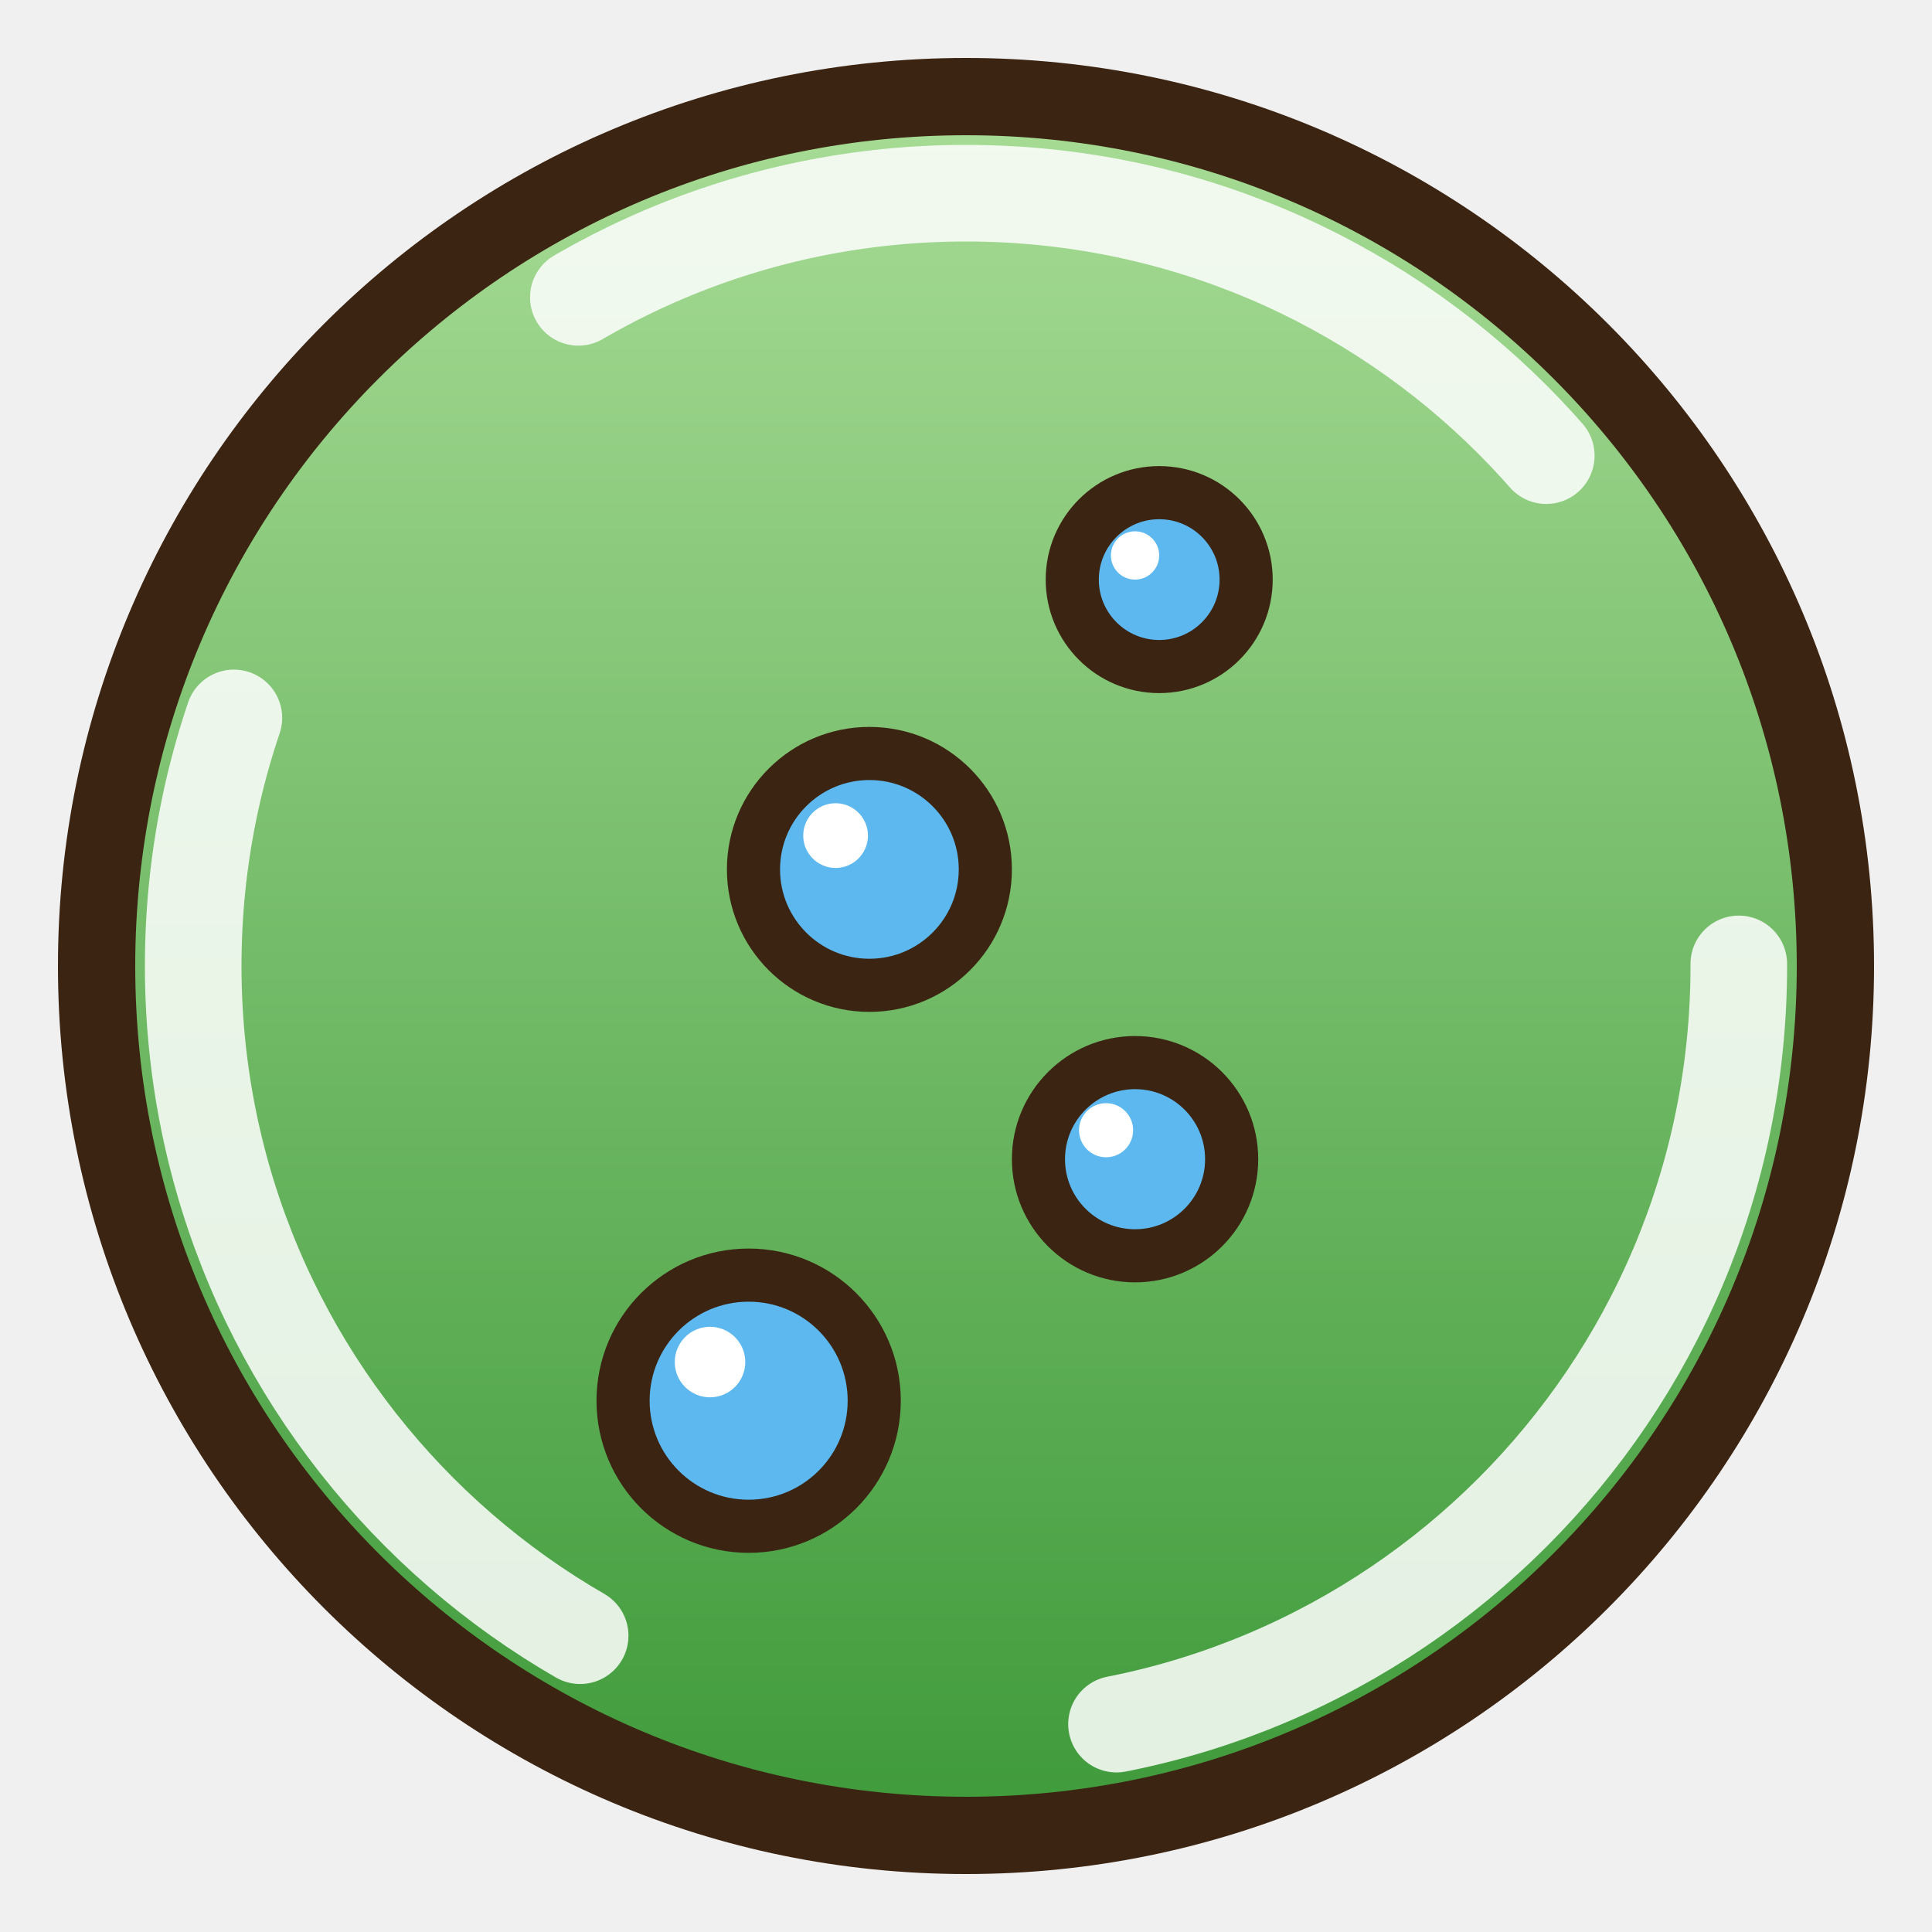
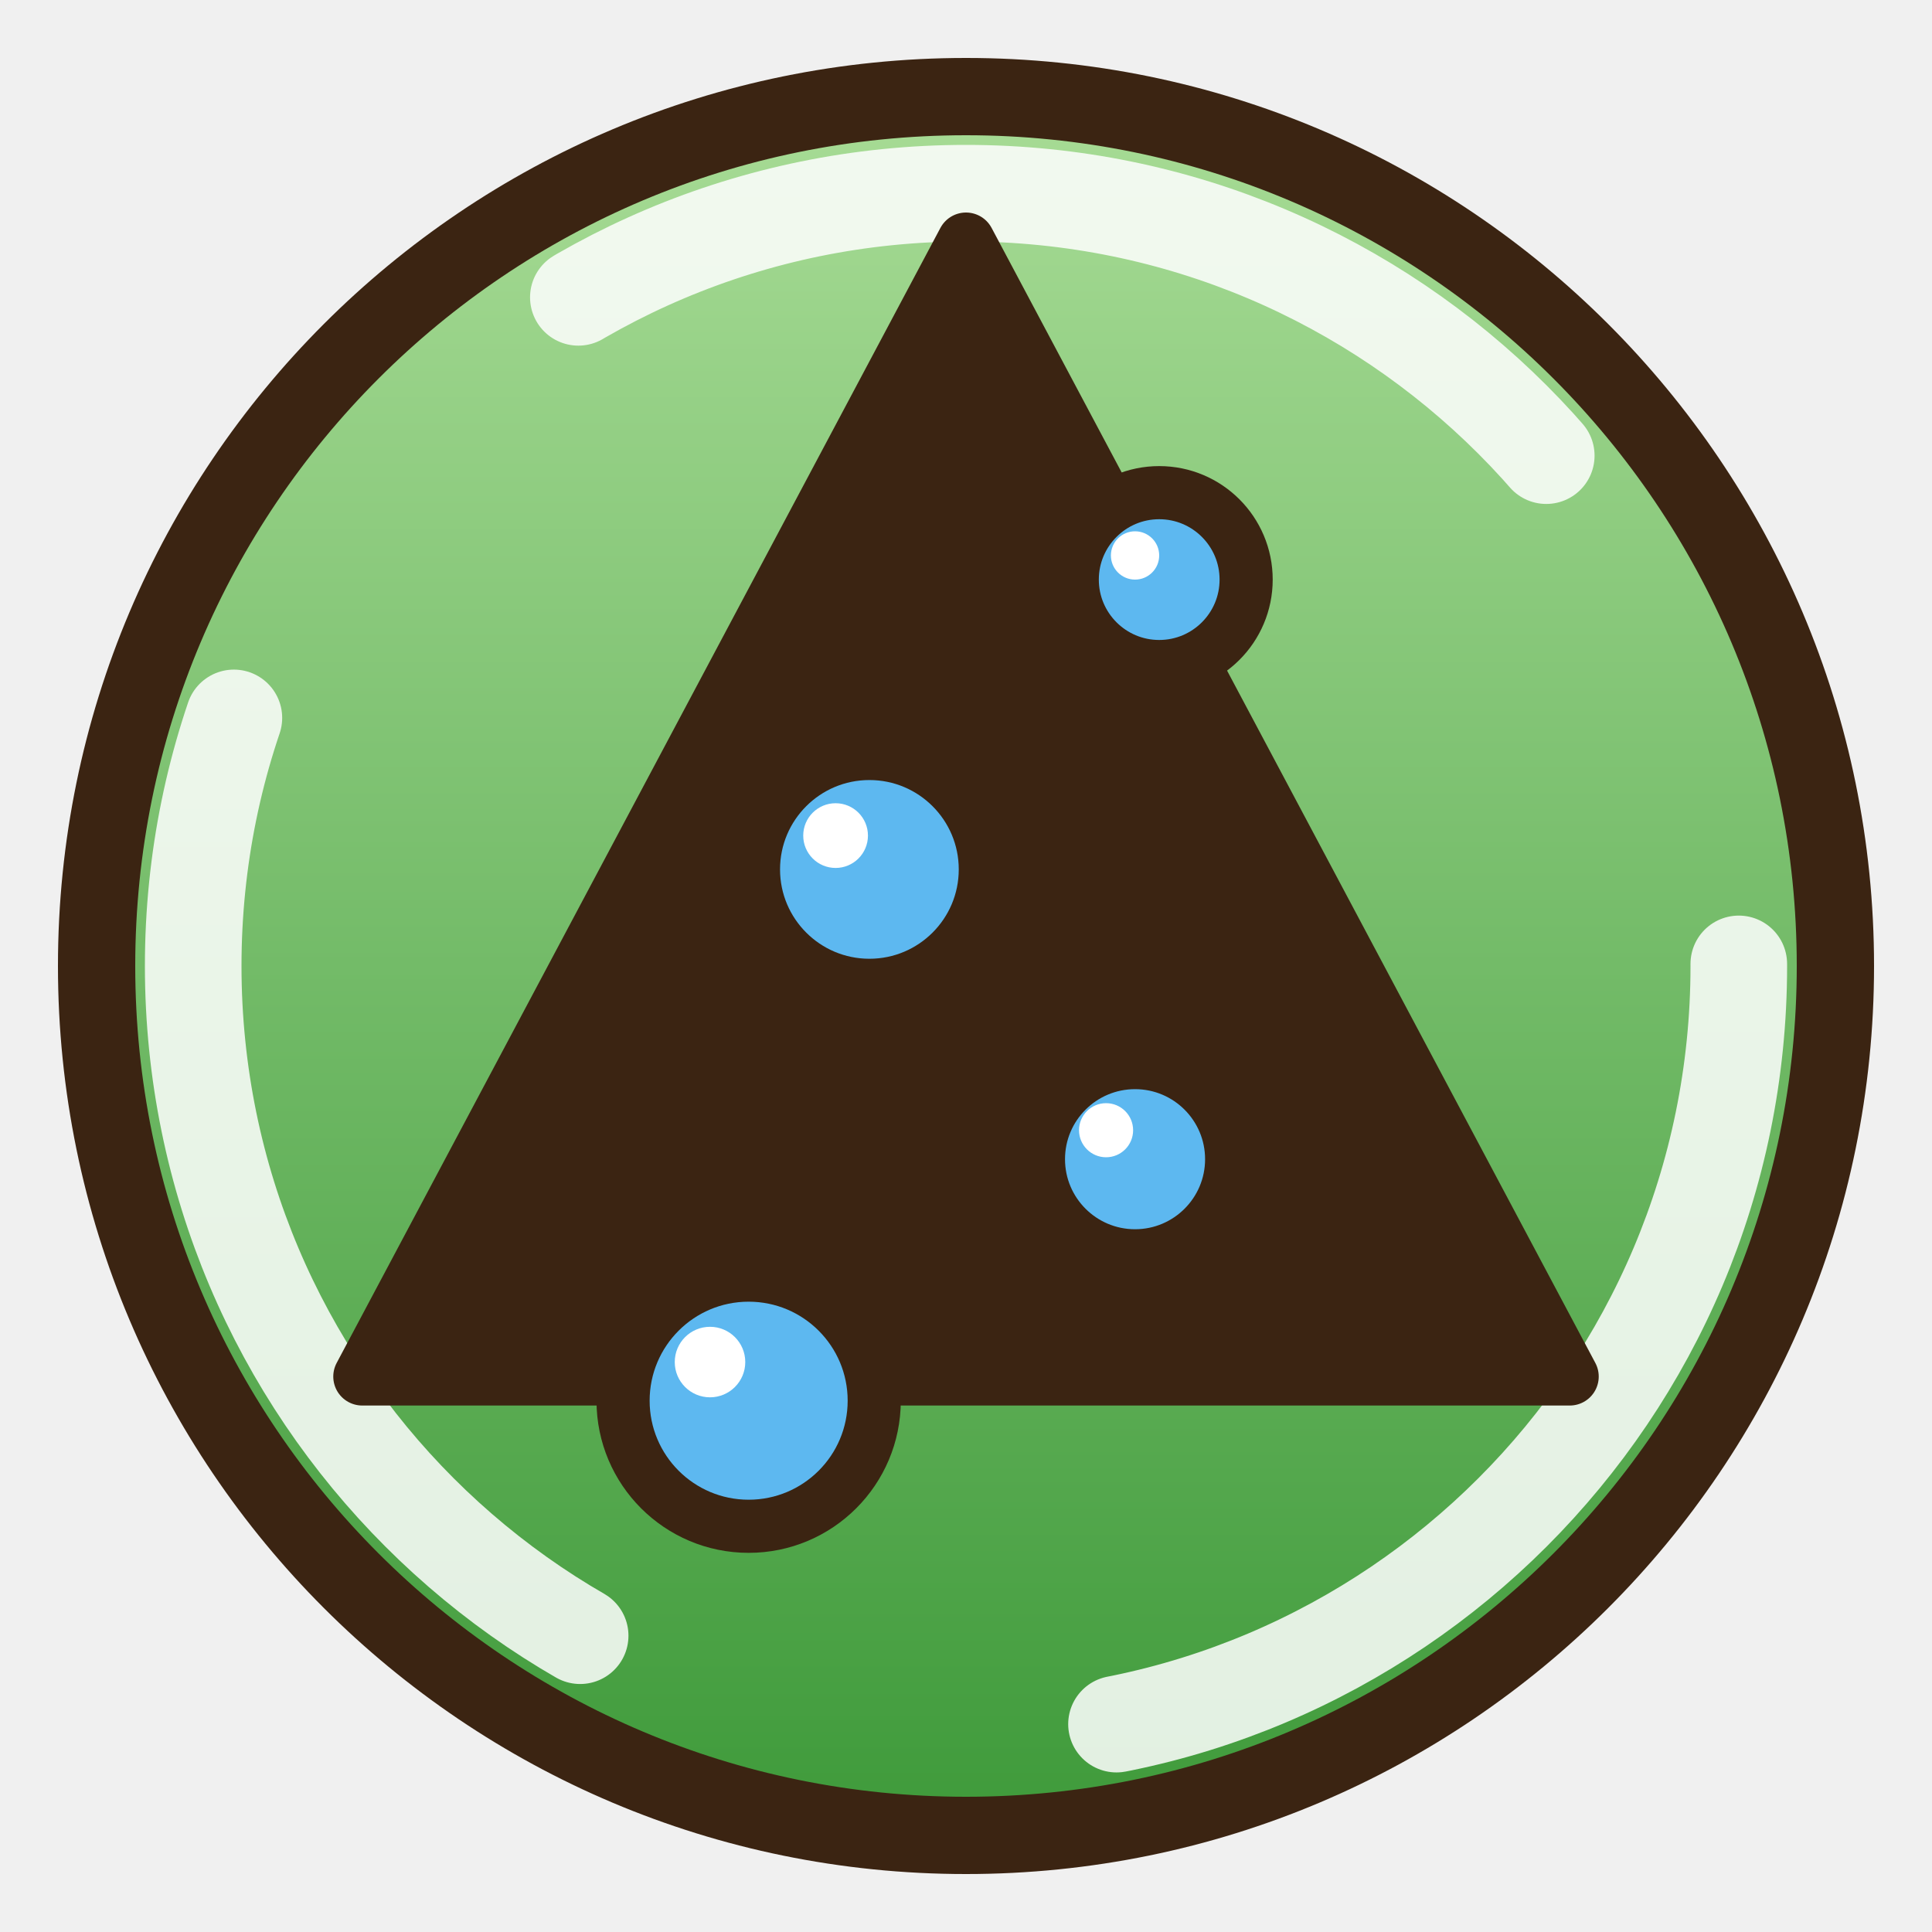
<svg xmlns="http://www.w3.org/2000/svg" width="40" height="40" viewBox="0 0 40 40" role="img" aria-labelledby="title">
  <defs>
    <linearGradient id="gK" x1="0" y1="0" x2="0" y2="1">
      <stop offset="0" stop-color="#A8DC96" />
      <stop offset="1" stop-color="#3E9A3A" />
    </linearGradient>
  </defs>
  <circle cx="20" cy="20" r="18" fill="url(#gK)" stroke="#3B2412" stroke-width="1.6" />
  <circle cx="20" cy="20" r="16" fill="none" stroke="#FFFFFF" stroke-opacity="0.85" stroke-width="2" stroke-linecap="round" stroke-dasharray="22 11.5">
    <animateTransform attributeName="transform" type="rotate" from="0 20 20" to="360 20 20" dur="1.6s" repeatCount="indefinite" />
  </circle>
+   <g transform="rotate(0 20 20)">
+     <path d="M20,5 L32.5,28.5 L7.5,28.5 Z" fill="#3B2412" stroke="#3B2412" stroke-width="1.2" stroke-linejoin="round" />
+   </g>
  <g transform="rotate(0 20 20)">
    <g opacity="1">
      <animate attributeName="opacity" values="0;1;1;0" keyTimes="0;0.15;0.75;1" dur="2.4s" begin="0.00s" repeatCount="indefinite" />
      <animateTransform attributeName="transform" type="translate" values="0 8;0 -8" dur="2.4s" begin="0.00s" repeatCount="indefinite" />
      <circle cx="15.5" cy="29" r="2.6" fill="#5DB8F0" stroke="#3B2412" stroke-width="1.1" />
      <circle cx="14.7" cy="28.2" r="0.73" fill="#FFFFFF" />
    </g>
    <g opacity="1">
      <animate attributeName="opacity" values="0;1;1;0" keyTimes="0;0.15;0.75;1" dur="2.4s" begin="0.60s" repeatCount="indefinite" />
      <animateTransform attributeName="transform" type="translate" values="0 8;0 -8" dur="2.4s" begin="0.60s" repeatCount="indefinite" />
      <circle cx="23.5" cy="24" r="2.0" fill="#5DB8F0" stroke="#3B2412" stroke-width="1.1" />
      <circle cx="22.9" cy="23.4" r="0.56" fill="#FFFFFF" />
    </g>
    <g opacity="1">
      <animate attributeName="opacity" values="0;1;1;0" keyTimes="0;0.15;0.75;1" dur="2.4s" begin="1.20s" repeatCount="indefinite" />
      <animateTransform attributeName="transform" type="translate" values="0 8;0 -8" dur="2.4s" begin="1.20s" repeatCount="indefinite" />
      <circle cx="18" cy="18" r="2.4" fill="#5DB8F0" stroke="#3B2412" stroke-width="1.1" />
      <circle cx="17.3" cy="17.3" r="0.67" fill="#FFFFFF" />
    </g>
    <g opacity="1">
      <animate attributeName="opacity" values="0;1;1;0" keyTimes="0;0.15;0.75;1" dur="2.4s" begin="1.80s" repeatCount="indefinite" />
      <animateTransform attributeName="transform" type="translate" values="0 8;0 -8" dur="2.4s" begin="1.80s" repeatCount="indefinite" />
      <circle cx="24" cy="12" r="1.8" fill="#5DB8F0" stroke="#3B2412" stroke-width="1.1" />
      <circle cx="23.5" cy="11.5" r="0.50" fill="#FFFFFF" />
    </g>
  </g>
</svg>
